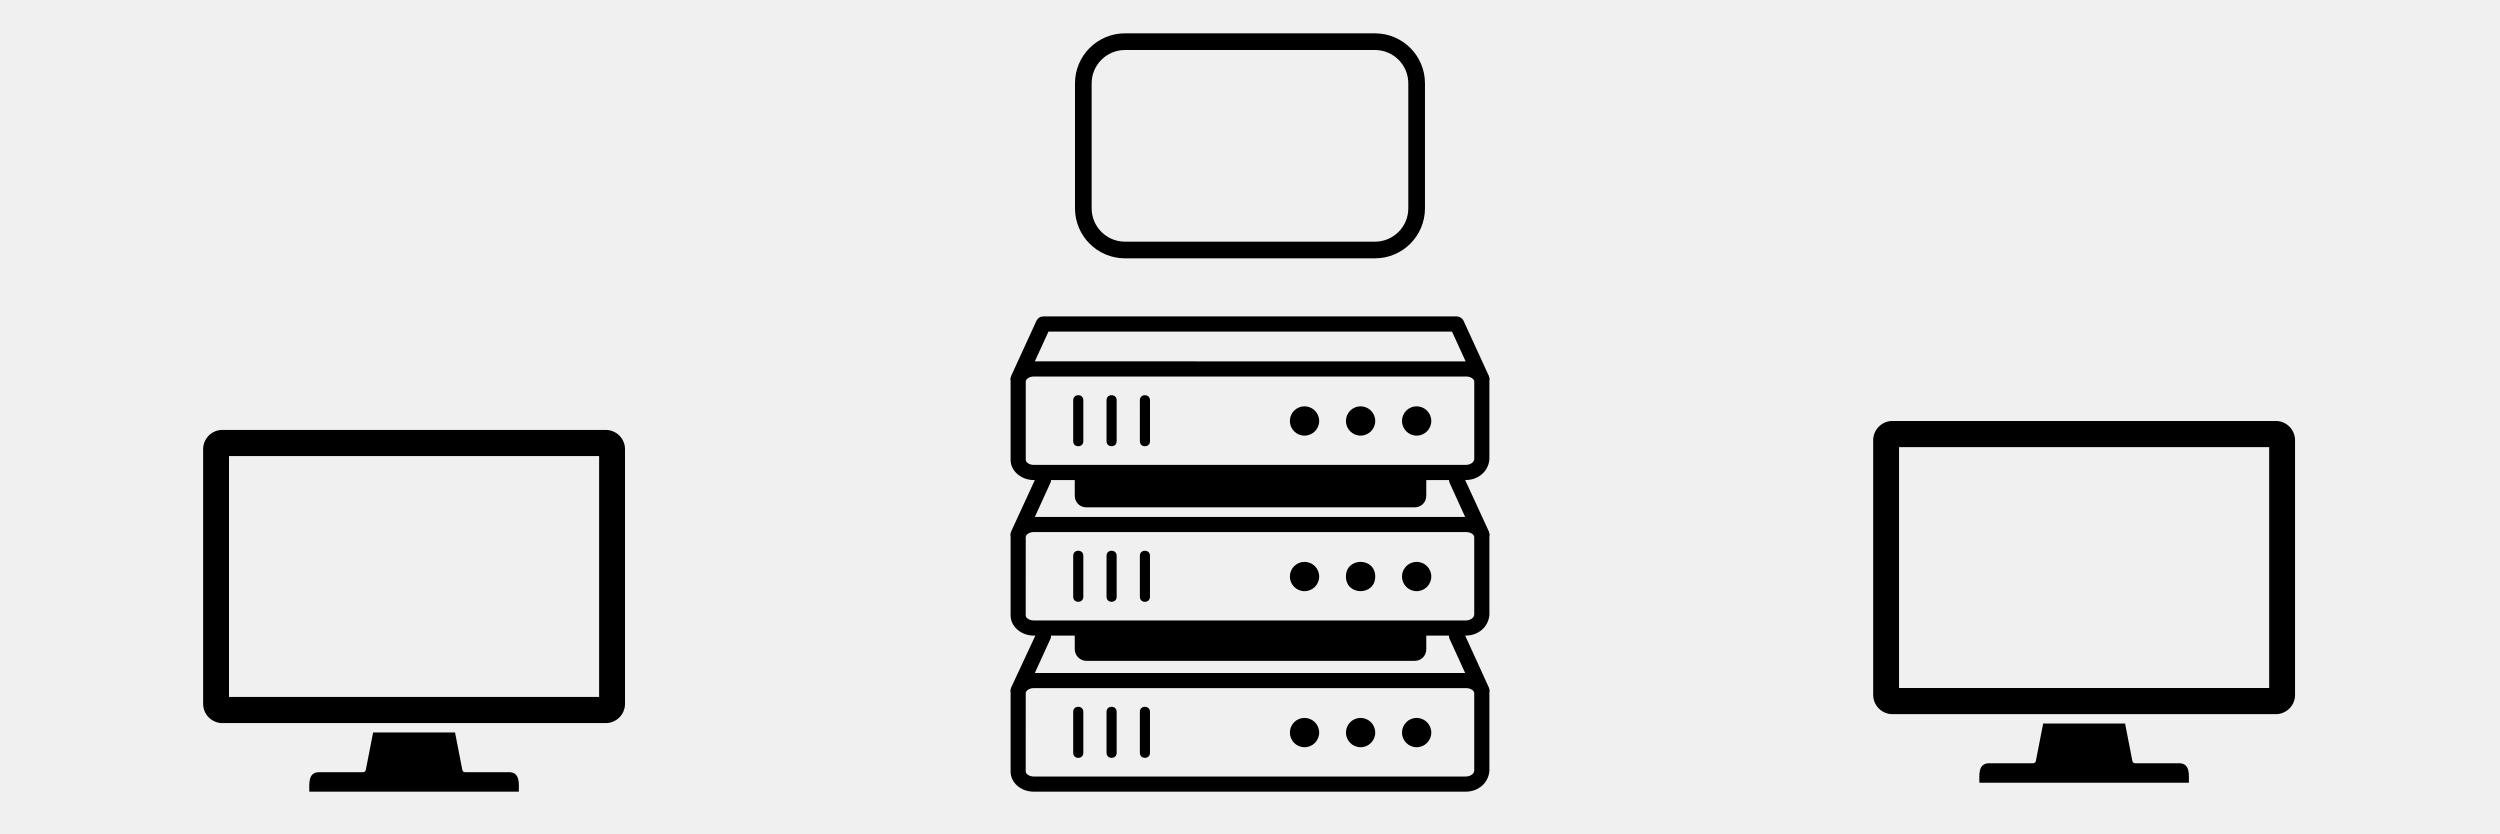
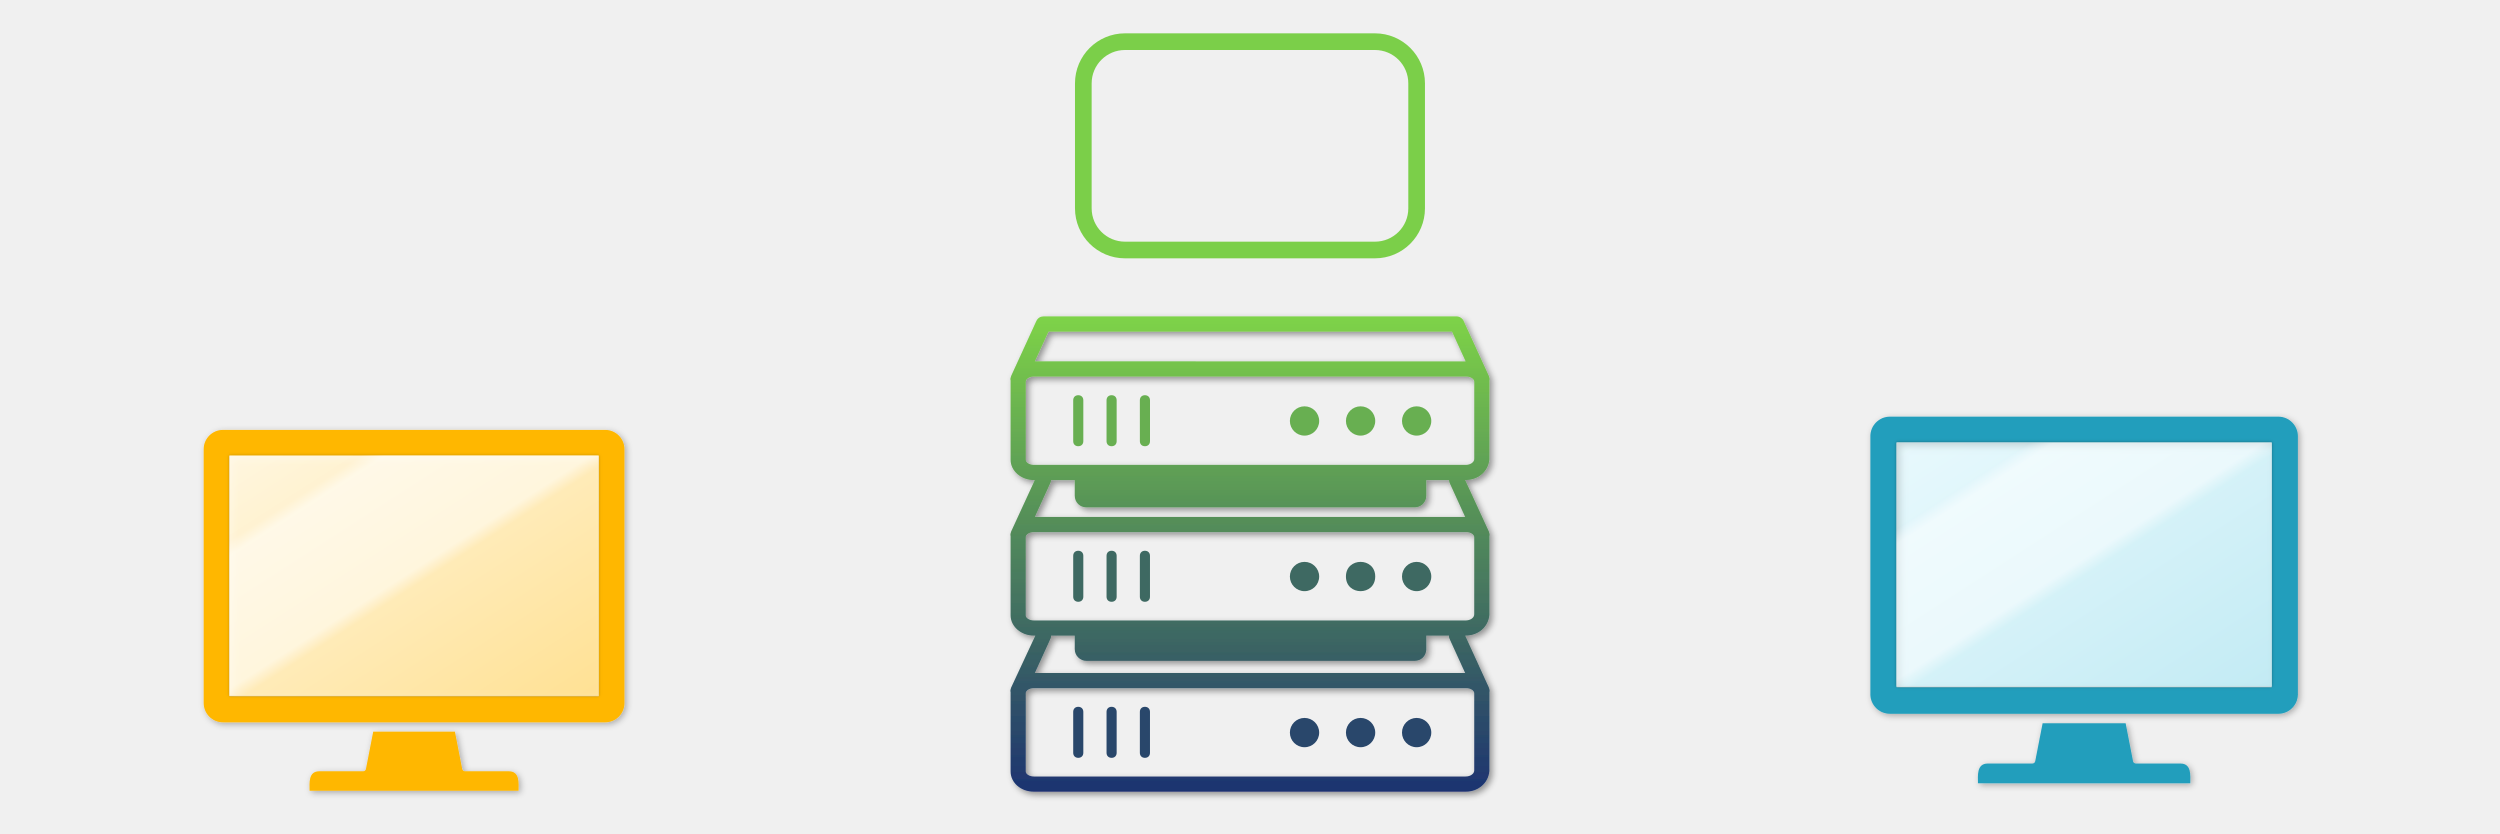
- <svg xmlns="http://www.w3.org/2000/svg" id="ejtgkqRy7f41" viewBox="0 0 600 200" shape-rendering="geometricPrecision" text-rendering="geometricPrecision">
+ <svg xmlns="http://www.w3.org/2000/svg" id="eTNQlH9tsvD1" viewBox="0 0 600 200" shape-rendering="geometricPrecision" text-rendering="geometricPrecision">
  <defs>
-     <filter id="ejtgkqRy7f425-filter" x="-150%" width="400%" y="-150%" height="400%">
-       <feComponentTransfer id="ejtgkqRy7f425-filter-brightness-0" result="result">
-         <feFuncR id="ejtgkqRy7f425-filter-brightness-0-R" type="linear" slope="1" />
-         <feFuncG id="ejtgkqRy7f425-filter-brightness-0-G" type="linear" slope="1" />
-         <feFuncB id="ejtgkqRy7f425-filter-brightness-0-B" type="linear" slope="1" />
-       </feComponentTransfer>
-     </filter>
-     <radialGradient id="ejtgkqRy7f425-fill" cx="0" cy="0" r="0.5" spreadMethod="pad" gradientUnits="objectBoundingBox" gradientTransform="translate(0.292232 0.254107)">
-       <stop id="ejtgkqRy7f425-fill-0" offset="0%" stop-color="#8fbc9f" />
-       <stop id="ejtgkqRy7f425-fill-1" offset="100%" stop-color="#44af69" />
-     </radialGradient>
-     <filter id="ejtgkqRy7f426-filter" x="-150%" width="400%" y="-150%" height="400%">
-       <feComponentTransfer id="ejtgkqRy7f426-filter-brightness-0" result="result">
-         <feFuncR id="ejtgkqRy7f426-filter-brightness-0-R" type="linear" slope="1" />
-         <feFuncG id="ejtgkqRy7f426-filter-brightness-0-G" type="linear" slope="1" />
-         <feFuncB id="ejtgkqRy7f426-filter-brightness-0-B" type="linear" slope="1" />
-       </feComponentTransfer>
-     </filter>
-     <radialGradient id="ejtgkqRy7f426-fill" cx="0" cy="0" r="0.5" spreadMethod="pad" gradientUnits="objectBoundingBox" gradientTransform="translate(0.366974 0.244331)">
-       <stop id="ejtgkqRy7f426-fill-0" offset="0%" stop-color="#ff868c" />
-       <stop id="ejtgkqRy7f426-fill-1" offset="100%" stop-color="#f8333c" />
-     </radialGradient>
-     <radialGradient id="ejtgkqRy7f427-fill" cx="0" cy="0" r="0.792" spreadMethod="pad" gradientUnits="objectBoundingBox" gradientTransform="translate(0.336149 0.242566)">
-       <stop id="ejtgkqRy7f427-fill-0" offset="0%" stop-color="#ffe195" />
-       <stop id="ejtgkqRy7f427-fill-1" offset="100%" stop-color="#ffba0d" />
-     </radialGradient>
-     <filter id="ejtgkqRy7f428-filter" x="-150%" width="400%" y="-150%" height="400%">
-       <feComponentTransfer id="ejtgkqRy7f428-filter-brightness-0" result="result">
-         <feFuncR id="ejtgkqRy7f428-filter-brightness-0-R" type="linear" slope="1" />
-         <feFuncG id="ejtgkqRy7f428-filter-brightness-0-G" type="linear" slope="1" />
-         <feFuncB id="ejtgkqRy7f428-filter-brightness-0-B" type="linear" slope="1" />
-       </feComponentTransfer>
-     </filter>
-     <radialGradient id="ejtgkqRy7f428-fill" cx="0" cy="0" r="0.792" spreadMethod="pad" gradientUnits="objectBoundingBox" gradientTransform="translate(0.336149 0.242566)">
-       <stop id="ejtgkqRy7f428-fill-0" offset="0%" stop-color="#8dbac4" />
-       <stop id="ejtgkqRy7f428-fill-1" offset="100%" stop-color="#219ebc" />
-     </radialGradient>
-     <filter id="ejtgkqRy7f431-filter" x="-150%" width="400%" y="-150%" height="400%">
-       <feComponentTransfer id="ejtgkqRy7f431-filter-brightness-0" result="result">
-         <feFuncR id="ejtgkqRy7f431-filter-brightness-0-R" type="linear" slope="1" />
-         <feFuncG id="ejtgkqRy7f431-filter-brightness-0-G" type="linear" slope="1" />
-         <feFuncB id="ejtgkqRy7f431-filter-brightness-0-B" type="linear" slope="1" />
-       </feComponentTransfer>
-     </filter>
-     <radialGradient id="ejtgkqRy7f431-fill" cx="0" cy="0" r="0.5" spreadMethod="pad" gradientUnits="objectBoundingBox" gradientTransform="translate(0.292232 0.254107)">
-       <stop id="ejtgkqRy7f431-fill-0" offset="0%" stop-color="#8fbc9f" />
-       <stop id="ejtgkqRy7f431-fill-1" offset="100%" stop-color="#44af69" />
-     </radialGradient>
-     <filter id="ejtgkqRy7f432-filter" x="-150%" width="400%" y="-150%" height="400%">
-       <feComponentTransfer id="ejtgkqRy7f432-filter-brightness-0" result="result">
-         <feFuncR id="ejtgkqRy7f432-filter-brightness-0-R" type="linear" slope="1" />
-         <feFuncG id="ejtgkqRy7f432-filter-brightness-0-G" type="linear" slope="1" />
-         <feFuncB id="ejtgkqRy7f432-filter-brightness-0-B" type="linear" slope="1" />
-       </feComponentTransfer>
-     </filter>
-     <radialGradient id="ejtgkqRy7f432-fill" cx="0" cy="0" r="0.792" spreadMethod="pad" gradientUnits="objectBoundingBox" gradientTransform="translate(0.336149 0.242566)">
-       <stop id="ejtgkqRy7f432-fill-0" offset="0%" stop-color="#8dbac4" />
-       <stop id="ejtgkqRy7f432-fill-1" offset="100%" stop-color="#219ebc" />
-     </radialGradient>
-     <filter id="ejtgkqRy7f436-filter" x="-150%" width="400%" y="-150%" height="400%">
-       <feComponentTransfer id="ejtgkqRy7f436-filter-brightness-0" result="result">
-         <feFuncR id="ejtgkqRy7f436-filter-brightness-0-R" type="linear" slope="1" />
-         <feFuncG id="ejtgkqRy7f436-filter-brightness-0-G" type="linear" slope="1" />
-         <feFuncB id="ejtgkqRy7f436-filter-brightness-0-B" type="linear" slope="1" />
-       </feComponentTransfer>
-     </filter>
-     <radialGradient id="ejtgkqRy7f436-fill" cx="0" cy="0" r="0.5" spreadMethod="pad" gradientUnits="objectBoundingBox" gradientTransform="translate(0.366974 0.244331)">
-       <stop id="ejtgkqRy7f436-fill-0" offset="0%" stop-color="#ff868c" />
-       <stop id="ejtgkqRy7f436-fill-1" offset="100%" stop-color="#f8333c" />
-     </radialGradient>
-     <radialGradient id="ejtgkqRy7f437-fill" cx="0" cy="0" r="0.792" spreadMethod="pad" gradientUnits="objectBoundingBox" gradientTransform="translate(0.336149 0.242566)">
-       <stop id="ejtgkqRy7f437-fill-0" offset="0%" stop-color="#ffe195" />
-       <stop id="ejtgkqRy7f437-fill-1" offset="100%" stop-color="#ffba0d" />
+     <filter id="eTNQlH9tsvD3-filter" x="-150%" width="400%" y="-150%" height="400%">
+       <feGaussianBlur id="eTNQlH9tsvD3-filter-drop-shadow-0-blur" in="SourceAlpha" stdDeviation="8,8" />
+       <feOffset id="eTNQlH9tsvD3-filter-drop-shadow-0-offset" dx="7" dy="7" result="tmp" />
+       <feFlood id="eTNQlH9tsvD3-filter-drop-shadow-0-flood" flood-color="rgba(0,0,0,0.4)" />
+       <feComposite id="eTNQlH9tsvD3-filter-drop-shadow-0-composite" operator="in" in2="tmp" />
+       <feMerge id="eTNQlH9tsvD3-filter-drop-shadow-0-merge" result="result">
+         <feMergeNode id="eTNQlH9tsvD3-filter-drop-shadow-0-merge-node-1" />
+         <feMergeNode id="eTNQlH9tsvD3-filter-drop-shadow-0-merge-node-2" in="SourceGraphic" />
+       </feMerge>
+     </filter>
+     <linearGradient id="eTNQlH9tsvD3-fill" x1="0.5" y1="0" x2="0.5" y2="1" spreadMethod="pad" gradientUnits="objectBoundingBox" gradientTransform="translate(0 0)">
+       <stop id="eTNQlH9tsvD3-fill-0" offset="0%" stop-color="#7ed348" />
+       <stop id="eTNQlH9tsvD3-fill-1" offset="100%" stop-color="#1d3370" />
+     </linearGradient>
+     <filter id="eTNQlH9tsvD23-filter" x="-150%" width="400%" y="-150%" height="400%">
+       <feGaussianBlur id="eTNQlH9tsvD23-filter-drop-shadow-0-blur" in="SourceAlpha" stdDeviation="8,8" />
+       <feOffset id="eTNQlH9tsvD23-filter-drop-shadow-0-offset" dx="5" dy="5" result="tmp" />
+       <feFlood id="eTNQlH9tsvD23-filter-drop-shadow-0-flood" flood-color="rgba(0,0,0,0.3)" />
+       <feComposite id="eTNQlH9tsvD23-filter-drop-shadow-0-composite" operator="in" in2="tmp" />
+       <feMerge id="eTNQlH9tsvD23-filter-drop-shadow-0-merge" result="result">
+         <feMergeNode id="eTNQlH9tsvD23-filter-drop-shadow-0-merge-node-1" />
+         <feMergeNode id="eTNQlH9tsvD23-filter-drop-shadow-0-merge-node-2" in="SourceGraphic" />
+       </feMerge>
+     </filter>
+     <filter id="eTNQlH9tsvD24-filter" x="-150%" width="400%" y="-150%" height="400%">
+       <feGaussianBlur id="eTNQlH9tsvD24-filter-inner-shadow-0-blur" in="SourceAlpha" stdDeviation="2,2" />
+       <feOffset id="eTNQlH9tsvD24-filter-inner-shadow-0-offset" dx="2" dy="2" result="tmp" />
+       <feComposite id="eTNQlH9tsvD24-filter-inner-shadow-0-composite" operator="arithmetic" k2="-1" k3="1" in2="SourceGraphic" />
+       <feColorMatrix id="eTNQlH9tsvD24-filter-inner-shadow-0-color-matrix" type="matrix" values="0 0 0 0 1 0 0 0 0 1 0 0 0 0 1 0 0 0 0.24 0" />
+       <feMerge id="eTNQlH9tsvD24-filter-inner-shadow-0-merge" result="result">
+         <feMergeNode id="eTNQlH9tsvD24-filter-inner-shadow-0-merge-node-1" in="SourceGraphic" />
+         <feMergeNode id="eTNQlH9tsvD24-filter-inner-shadow-0-merge-node-2" />
+       </feMerge>
+       <feGaussianBlur id="eTNQlH9tsvD24-filter-drop-shadow-0-blur" in="result" stdDeviation="1,1" />
+       <feOffset id="eTNQlH9tsvD24-filter-drop-shadow-0-offset" dx="0" dy="0" result="tmp" />
+       <feFlood id="eTNQlH9tsvD24-filter-drop-shadow-0-flood" flood-color="rgba(0,0,0,0.3)" />
+       <feComposite id="eTNQlH9tsvD24-filter-drop-shadow-0-composite" operator="in" in2="tmp" />
+       <feMerge id="eTNQlH9tsvD24-filter-drop-shadow-0-merge" result="result">
+         <feMergeNode id="eTNQlH9tsvD24-filter-drop-shadow-0-merge-node-1" />
+         <feMergeNode id="eTNQlH9tsvD24-filter-drop-shadow-0-merge-node-2" in="result" />
+       </feMerge>
+     </filter>
+     <linearGradient id="eTNQlH9tsvD24-fill" x1="0" y1="0" x2="0.989" y2="1" spreadMethod="pad" gradientUnits="objectBoundingBox" gradientTransform="translate(0 0)">
+       <stop id="eTNQlH9tsvD24-fill-0" offset="0%" stop-color="#fff6df" />
+       <stop id="eTNQlH9tsvD24-fill-1" offset="100%" stop-color="#ffe194" />
+     </linearGradient>
+     <linearGradient id="eTNQlH9tsvD25-fill" x1="0" y1="0" x2="0.989" y2="1" spreadMethod="pad" gradientUnits="objectBoundingBox" gradientTransform="translate(0 0)">
+       <stop id="eTNQlH9tsvD25-fill-0" offset="17.826%" stop-color="rgba(255,255,255,0)" />
+       <stop id="eTNQlH9tsvD25-fill-1" offset="20.901%" stop-color="#fff" />
+       <stop id="eTNQlH9tsvD25-fill-2" offset="49.038%" stop-color="#fff" />
+       <stop id="eTNQlH9tsvD25-fill-3" offset="52.472%" stop-color="rgba(255,255,255,0)" />
+     </linearGradient>
+     <filter id="eTNQlH9tsvD27-filter" x="-150%" width="400%" y="-150%" height="400%">
+       <feGaussianBlur id="eTNQlH9tsvD27-filter-drop-shadow-0-blur" in="SourceAlpha" stdDeviation="8,8" />
+       <feOffset id="eTNQlH9tsvD27-filter-drop-shadow-0-offset" dx="5" dy="5" result="tmp" />
+       <feFlood id="eTNQlH9tsvD27-filter-drop-shadow-0-flood" flood-color="rgba(0,0,0,0.3)" />
+       <feComposite id="eTNQlH9tsvD27-filter-drop-shadow-0-composite" operator="in" in2="tmp" />
+       <feMerge id="eTNQlH9tsvD27-filter-drop-shadow-0-merge" result="result">
+         <feMergeNode id="eTNQlH9tsvD27-filter-drop-shadow-0-merge-node-1" />
+         <feMergeNode id="eTNQlH9tsvD27-filter-drop-shadow-0-merge-node-2" in="SourceGraphic" />
+       </feMerge>
+     </filter>
+     <filter id="eTNQlH9tsvD28-filter" x="-150%" width="400%" y="-150%" height="400%">
+       <feGaussianBlur id="eTNQlH9tsvD28-filter-inner-shadow-0-blur" in="SourceAlpha" stdDeviation="2,2" />
+       <feOffset id="eTNQlH9tsvD28-filter-inner-shadow-0-offset" dx="2" dy="2" result="tmp" />
+       <feComposite id="eTNQlH9tsvD28-filter-inner-shadow-0-composite" operator="arithmetic" k2="-1" k3="1" in2="SourceGraphic" />
+       <feColorMatrix id="eTNQlH9tsvD28-filter-inner-shadow-0-color-matrix" type="matrix" values="0 0 0 0 0 0 0 0 0 0 0 0 0 0 0 0 0 0 0.3 0" />
+       <feMerge id="eTNQlH9tsvD28-filter-inner-shadow-0-merge" result="result">
+         <feMergeNode id="eTNQlH9tsvD28-filter-inner-shadow-0-merge-node-1" in="SourceGraphic" />
+         <feMergeNode id="eTNQlH9tsvD28-filter-inner-shadow-0-merge-node-2" />
+       </feMerge>
+       <feGaussianBlur id="eTNQlH9tsvD28-filter-drop-shadow-0-blur" in="result" stdDeviation="1,1" />
+       <feOffset id="eTNQlH9tsvD28-filter-drop-shadow-0-offset" dx="0" dy="0" result="tmp" />
+       <feFlood id="eTNQlH9tsvD28-filter-drop-shadow-0-flood" flood-color="rgba(0,0,0,0.4)" />
+       <feComposite id="eTNQlH9tsvD28-filter-drop-shadow-0-composite" operator="in" in2="tmp" />
+       <feMerge id="eTNQlH9tsvD28-filter-drop-shadow-0-merge" result="result">
+         <feMergeNode id="eTNQlH9tsvD28-filter-drop-shadow-0-merge-node-1" />
+         <feMergeNode id="eTNQlH9tsvD28-filter-drop-shadow-0-merge-node-2" in="result" />
+       </feMerge>
+     </filter>
+     <linearGradient id="eTNQlH9tsvD28-fill" x1="0" y1="0" x2="0.989" y2="1" spreadMethod="pad" gradientUnits="objectBoundingBox" gradientTransform="translate(0 0)">
+       <stop id="eTNQlH9tsvD28-fill-0" offset="0%" stop-color="#e8f9fd" />
+       <stop id="eTNQlH9tsvD28-fill-1" offset="100%" stop-color="#c3ebf4" />
+     </linearGradient>
+     <linearGradient id="eTNQlH9tsvD29-fill" x1="0" y1="0" x2="0.989" y2="1" spreadMethod="pad" gradientUnits="objectBoundingBox" gradientTransform="translate(0 0)">
+       <stop id="eTNQlH9tsvD29-fill-0" offset="17.826%" stop-color="rgba(255,255,255,0)" />
+       <stop id="eTNQlH9tsvD29-fill-1" offset="20.901%" stop-color="#fff" />
+       <stop id="eTNQlH9tsvD29-fill-2" offset="49.038%" stop-color="#fff" />
+       <stop id="eTNQlH9tsvD29-fill-3" offset="52.472%" stop-color="rgba(255,255,255,0)" />
+     </linearGradient>
+     <filter id="eTNQlH9tsvD32-filter" x="-150%" width="400%" y="-150%" height="400%">
+       <feComponentTransfer id="eTNQlH9tsvD32-filter-brightness-0" result="result">
+         <feFuncR id="eTNQlH9tsvD32-filter-brightness-0-R" type="linear" slope="1" />
+         <feFuncG id="eTNQlH9tsvD32-filter-brightness-0-G" type="linear" slope="1" />
+         <feFuncB id="eTNQlH9tsvD32-filter-brightness-0-B" type="linear" slope="1" />
+       </feComponentTransfer>
+     </filter>
+     <radialGradient id="eTNQlH9tsvD32-fill" cx="0" cy="0" r="0.5" spreadMethod="pad" gradientUnits="objectBoundingBox" gradientTransform="translate(0.292232 0.254107)">
+       <stop id="eTNQlH9tsvD32-fill-0" offset="0%" stop-color="#8fbc9f" />
+       <stop id="eTNQlH9tsvD32-fill-1" offset="100%" stop-color="#44af69" />
+     </radialGradient>
+     <filter id="eTNQlH9tsvD33-filter" x="-150%" width="400%" y="-150%" height="400%">
+       <feComponentTransfer id="eTNQlH9tsvD33-filter-brightness-0" result="result">
+         <feFuncR id="eTNQlH9tsvD33-filter-brightness-0-R" type="linear" slope="1" />
+         <feFuncG id="eTNQlH9tsvD33-filter-brightness-0-G" type="linear" slope="1" />
+         <feFuncB id="eTNQlH9tsvD33-filter-brightness-0-B" type="linear" slope="1" />
+       </feComponentTransfer>
+     </filter>
+     <radialGradient id="eTNQlH9tsvD33-fill" cx="0" cy="0" r="0.5" spreadMethod="pad" gradientUnits="objectBoundingBox" gradientTransform="translate(0.366974 0.244331)">
+       <stop id="eTNQlH9tsvD33-fill-0" offset="0%" stop-color="#ff868c" />
+       <stop id="eTNQlH9tsvD33-fill-1" offset="100%" stop-color="#f8333c" />
+     </radialGradient>
+     <radialGradient id="eTNQlH9tsvD34-fill" cx="0" cy="0" r="0.792" spreadMethod="pad" gradientUnits="objectBoundingBox" gradientTransform="translate(0.336149 0.242566)">
+       <stop id="eTNQlH9tsvD34-fill-0" offset="0%" stop-color="#ffe195" />
+       <stop id="eTNQlH9tsvD34-fill-1" offset="100%" stop-color="#ffba0d" />
+     </radialGradient>
+     <filter id="eTNQlH9tsvD35-filter" x="-150%" width="400%" y="-150%" height="400%">
+       <feComponentTransfer id="eTNQlH9tsvD35-filter-brightness-0" result="result">
+         <feFuncR id="eTNQlH9tsvD35-filter-brightness-0-R" type="linear" slope="1" />
+         <feFuncG id="eTNQlH9tsvD35-filter-brightness-0-G" type="linear" slope="1" />
+         <feFuncB id="eTNQlH9tsvD35-filter-brightness-0-B" type="linear" slope="1" />
+       </feComponentTransfer>
+     </filter>
+     <radialGradient id="eTNQlH9tsvD35-fill" cx="0" cy="0" r="0.792" spreadMethod="pad" gradientUnits="objectBoundingBox" gradientTransform="translate(0.336149 0.242566)">
+       <stop id="eTNQlH9tsvD35-fill-0" offset="0%" stop-color="#8dbac4" />
+       <stop id="eTNQlH9tsvD35-fill-1" offset="100%" stop-color="#219ebc" />
+     </radialGradient>
+     <filter id="eTNQlH9tsvD37-filter" x="-150%" width="400%" y="-150%" height="400%">
+       <feComponentTransfer id="eTNQlH9tsvD37-filter-brightness-0" result="result">
+         <feFuncR id="eTNQlH9tsvD37-filter-brightness-0-R" type="linear" slope="1" />
+         <feFuncG id="eTNQlH9tsvD37-filter-brightness-0-G" type="linear" slope="1" />
+         <feFuncB id="eTNQlH9tsvD37-filter-brightness-0-B" type="linear" slope="1" />
+       </feComponentTransfer>
+     </filter>
+     <radialGradient id="eTNQlH9tsvD37-fill" cx="0" cy="0" r="0.5" spreadMethod="pad" gradientUnits="objectBoundingBox" gradientTransform="translate(0.292232 0.254107)">
+       <stop id="eTNQlH9tsvD37-fill-0" offset="0%" stop-color="#8fbc9f" />
+       <stop id="eTNQlH9tsvD37-fill-1" offset="100%" stop-color="#44af69" />
+     </radialGradient>
+     <radialGradient id="eTNQlH9tsvD38-fill" cx="0" cy="0" r="0.792" spreadMethod="pad" gradientUnits="objectBoundingBox" gradientTransform="translate(0.336149 0.242566)">
+       <stop id="eTNQlH9tsvD38-fill-0" offset="0%" stop-color="#ffe195" />
+       <stop id="eTNQlH9tsvD38-fill-1" offset="100%" stop-color="#ffba0d" />
+     </radialGradient>
+     <filter id="eTNQlH9tsvD42-filter" x="-150%" width="400%" y="-150%" height="400%">
+       <feComponentTransfer id="eTNQlH9tsvD42-filter-brightness-0" result="result">
+         <feFuncR id="eTNQlH9tsvD42-filter-brightness-0-R" type="linear" slope="1" />
+         <feFuncG id="eTNQlH9tsvD42-filter-brightness-0-G" type="linear" slope="1" />
+         <feFuncB id="eTNQlH9tsvD42-filter-brightness-0-B" type="linear" slope="1" />
+       </feComponentTransfer>
+     </filter>
+     <radialGradient id="eTNQlH9tsvD42-fill" cx="0" cy="0" r="0.792" spreadMethod="pad" gradientUnits="objectBoundingBox" gradientTransform="translate(0.336149 0.242566)">
+       <stop id="eTNQlH9tsvD42-fill-0" offset="0%" stop-color="#8dbac4" />
+       <stop id="eTNQlH9tsvD42-fill-1" offset="100%" stop-color="#219ebc" />
+     </radialGradient>
+     <filter id="eTNQlH9tsvD43-filter" x="-150%" width="400%" y="-150%" height="400%">
+       <feComponentTransfer id="eTNQlH9tsvD43-filter-brightness-0" result="result">
+         <feFuncR id="eTNQlH9tsvD43-filter-brightness-0-R" type="linear" slope="1" />
+         <feFuncG id="eTNQlH9tsvD43-filter-brightness-0-G" type="linear" slope="1" />
+         <feFuncB id="eTNQlH9tsvD43-filter-brightness-0-B" type="linear" slope="1" />
+       </feComponentTransfer>
+     </filter>
+     <radialGradient id="eTNQlH9tsvD43-fill" cx="0" cy="0" r="0.5" spreadMethod="pad" gradientUnits="objectBoundingBox" gradientTransform="translate(0.366974 0.244331)">
+       <stop id="eTNQlH9tsvD43-fill-0" offset="0%" stop-color="#ff868c" />
+       <stop id="eTNQlH9tsvD43-fill-1" offset="100%" stop-color="#f8333c" />
    </radialGradient>
  </defs>
-   <g transform="matrix(.1 0 0 0.1 239.8728 73.1519)">
-     <path d="M1001.2,991.5c-19.406,0-35.156,15.75-35.156,35.156s15.75,35.156,35.156,35.156s35.156-15.75,35.156-35.156-15.75-35.156-35.156-35.156Z" />
-     <path d="M866.68,991.5c-19.406,0-35.156,15.75-35.156,35.156s15.75,35.156,35.156,35.156s35.156-15.75,35.156-35.156-15.75-35.156-35.156-35.156Z" />
-     <path d="M732.14,991.5c-19.406,0-35.156,15.75-35.156,35.156s15.75,35.156,35.156,35.156s35.156-15.75,35.156-35.156c-.047-19.406-15.797-35.156-35.156-35.156Z" />
-     <path d="M189.1,964.82c-7.266,0-12.141,4.828-12.141,12.141v98.203c0,7.266,4.828,12.141,12.141,12.141c7.266,0,12.141-4.828,12.141-12.141v-98.203c0-7.266-4.875-12.141-12.141-12.141Z" />
-     <path d="M269.11,964.82c-7.266,0-12.141,4.828-12.141,12.141v98.203c0,7.266,4.828,12.141,12.141,12.141c7.266,0,12.141-4.828,12.141-12.141v-98.203c-.047-7.266-4.875-12.141-12.141-12.141Z" />
-     <path d="M349.08,964.82c-7.266,0-12.141,4.828-12.141,12.141v98.203c0,7.266,4.828,12.141,12.141,12.141c7.266,0,12.141-4.828,12.141-12.141v-98.203c0-7.266-4.875-12.141-12.141-12.141Z" />
-     <path d="M1001.2,616.97c-19.406,0-35.156,15.75-35.156,35.156s15.75,35.156,35.156,35.156s35.156-15.75,35.156-35.156-15.75-35.156-35.156-35.156Z" />
-     <path d="M901.82,652.13c0,46.875-70.312,46.875-70.312,0s70.312-46.875,70.312,0" />
-     <path d="M732.14,616.97c-19.406,0-35.156,15.75-35.156,35.156s15.75,35.156,35.156,35.156s35.156-15.75,35.156-35.156c-.047-19.406-15.797-35.156-35.156-35.156Z" />
-     <path d="M189.1,590.29c-7.266,0-12.141,4.828-12.141,12.141v98.203c0,7.266,4.828,12.141,12.141,12.141c7.266,0,12.141-4.828,12.141-12.141v-98.203c0-7.266-4.875-12.141-12.141-12.141Z" />
-     <path d="M269.11,590.29c-7.266,0-12.141,4.828-12.141,12.141v98.203c0,7.266,4.828,12.141,12.141,12.141c7.266,0,12.141-4.828,12.141-12.141v-98.203c-.047-7.266-4.875-12.141-12.141-12.141Z" />
-     <path d="M349.08,590.29c-7.266,0-12.141,4.828-12.141,12.141v98.203c0,7.266,4.828,12.141,12.141,12.141c7.266,0,12.141-4.828,12.141-12.141v-98.203c0-7.266-4.875-12.141-12.141-12.141Z" />
-     <path d="M1175.8,370.92v-189.1c1.219-3.656,0-7.266-1.219-10.922l-60.609-132.14c-2.438-6.047-9.703-10.922-16.969-10.922l-991.5.047c-7.266,0-13.312,3.656-16.969,10.922l-60.609,132.14c-1.219,3.656-2.438,7.266-1.219,10.922v190.31c0,26.672,25.453,48.469,55.734,48.469l2.438-.047-56.953,123.66c-1.219,3.656-2.438,7.266-1.219,10.922v190.31c0,26.672,25.453,48.469,55.734,48.469h3.656l-58.172,124.82c-1.219,3.656-2.438,7.266-1.219,10.922v190.31c0,26.672,24.234,48.469,55.734,48.469h1036.4c30.281,0,54.562-20.625,56.953-49.688l.047-186.71v-2.438c1.219-3.656,0-7.266-1.219-10.922l-56.953-124.82h1.219c30.281,0,54.562-20.625,56.953-49.688v-189.1c1.219-3.656,0-7.266-1.219-10.922l-56.953-123.66h1.219c30.281.047,54.516-20.578,56.953-49.641L1175.8,370.92ZM117.6,64.26h968.48l32.719,71.531-1033.9-.047L117.6,64.26ZM63.084,372.13v-187.87c0-6.047,8.484-12.141,19.406-12.141h1037.6c10.922,0,19.406,6.047,19.406,12.141v185.44c0,8.484-9.703,14.531-20.625,14.531h-1036.4c-10.875,0-19.359-6.047-19.359-12.094l-.028-.007Zm1055.7,759.98h-1036.4c-10.922,0-19.406-6.047-19.406-12.141l.047-187.87c0-6.047,8.484-12.141,19.406-12.141h1037.6c10.922,0,19.406,6.047,19.406,12.141v185.44c-.047,8.531-9.75,14.578-20.672,14.578l.019-.007Zm-38.766-330.89l37.594,82.406h-1032.7l37.594-82.406c1.219-2.438,1.219-4.828,1.219-7.266h56.953v32.719c0,15.75,13.312,27.891,27.891,27.891h787.87c15.75,0,27.891-12.141,27.891-27.891v-32.719l54.516-.047c0,2.438,0,4.875,1.219,7.312l-.047-0Zm38.766-43.641h-1036.4c-10.922,0-19.406-6.047-19.406-12.141l.047-187.87c0-6.047,8.484-12.141,19.406-12.141h1037.6c10.922,0,19.406,6.047,19.406,12.141v185.44c-.047,8.484-9.75,14.578-20.672,14.578l.019-.007Zm-38.766-330.94l37.594,82.406-1032.7.047l37.594-82.406c1.219-2.438,1.219-3.656,1.219-6.047h56.953v37.594c0,15.75,12.141,27.891,27.891,27.891h787.87c15.75,0,27.891-12.141,27.891-27.891v-37.594l54.516-.047c0,2.438,1.219,4.828,1.219,6.047h-.047Z" />
-     <path d="M1001.2,243.66c-19.406,0-35.156,15.75-35.156,35.156s15.75,35.156,35.156,35.156s35.156-15.75,35.156-35.156-15.75-35.156-35.156-35.156Z" />
-     <path d="M866.68,243.66c-19.406,0-35.156,15.75-35.156,35.156s15.75,35.156,35.156,35.156s35.156-15.75,35.156-35.156-15.75-35.156-35.156-35.156Z" />
-     <path d="M732.14,243.66c-19.406,0-35.156,15.75-35.156,35.156s15.75,35.156,35.156,35.156s35.156-15.75,35.156-35.156c-.047-19.406-15.797-35.156-35.156-35.156Z" />
-     <path d="M189.1,216.98c-7.266,0-12.141,4.828-12.141,12.141v98.156c0,7.266,4.828,12.141,12.141,12.141c7.266,0,12.141-4.828,12.141-12.141v-98.203c0-7.266-4.875-12.094-12.141-12.094Z" />
-     <path d="M269.11,216.98c-7.266,0-12.141,4.828-12.141,12.141v98.156c0,7.266,4.828,12.141,12.141,12.141c7.266,0,12.141-4.828,12.141-12.141v-98.203c-.047-7.266-4.875-12.094-12.141-12.094Z" />
-     <path d="M349.08,216.98c-7.266,0-12.141,4.828-12.141,12.141l.047,98.156c0,7.266,4.828,12.141,12.141,12.141c7.266,0,12.141-4.828,12.141-12.141v-98.203c-.047-7.266-4.922-12.094-12.188-12.094h0Z" />
-   </g>
-   <path d="M346.64,1030.4h117.33c3.609,0,6.656-2.531,7.359-6.047l19.453-99.844h218.48l19.453,99.844c.703,3.562,3.75,6.047,7.359,6.047h117.33c29.953,0,25.969,31.828,25.969,51.938h-558.71c0-20.109-3.984-51.938,25.969-51.938h.007Zm764.58-912.74c28.219,0,51.281,23.109,51.281,51.281v679.26c0,28.219-23.109,51.281-51.281,51.281h-1022.4c-28.172,0-51.281-23.062-51.281-51.281v-679.26c0-28.219,23.109-51.281,51.281-51.281h1022.4Zm-17.719,69.703h-987v642.42h987v-642.42Z" transform="matrix(.09 0 0 0.09 446.1867 90.4441)" fill-rule="evenodd" />
+   <g transform="matrix(.1 0 0 0.1 239.8728 73.15191)">
+     <path d="M1175.8,370.92v-189.1c1.219-3.656,0-7.266-1.219-10.922l-60.609-132.14c-2.438-6.047-9.703-10.922-16.969-10.922l-991.5.047c-7.266,0-13.312,3.656-16.969,10.922l-60.609,132.14c-1.219,3.656-2.438,7.266-1.219,10.922v190.31c0,26.672,25.453,48.469,55.734,48.469l2.438-.047-56.953,123.66c-1.219,3.656-2.438,7.266-1.219,10.922v190.31c0,26.672,25.453,48.469,55.734,48.469h3.656l-58.172,124.82c-1.219,3.656-2.438,7.266-1.219,10.922v190.31c0,26.672,24.234,48.469,55.734,48.469h1036.4c30.281,0,54.562-20.625,56.953-49.688l.047-186.71v-2.438c1.219-3.656,0-7.266-1.219-10.922l-56.953-124.82h1.219c30.281,0,54.562-20.625,56.953-49.688v-189.1c1.219-3.656,0-7.266-1.219-10.922l-56.953-123.66h1.219c30.281.047,54.516-20.578,56.953-49.641L1175.8,370.92ZM117.6,64.26h968.48l32.719,71.531-1033.9-.047L117.6,64.26ZM63.084,372.13v-187.87c0-6.047,8.484-12.141,19.406-12.141h1037.6c10.922,0,19.406,6.047,19.406,12.141v185.44c0,8.484-9.703,14.531-20.625,14.531h-1036.4c-10.875,0-19.359-6.047-19.359-12.094l-.028-.007Zm1055.7,759.98h-1036.4c-10.922,0-19.406-6.047-19.406-12.141l.047-187.87c0-6.047,8.484-12.141,19.406-12.141h1037.6c10.922,0,19.406,6.047,19.406,12.141v185.44c-.047,8.531-9.75,14.578-20.672,14.578l.019-.007Zm-38.766-330.89l37.594,82.406h-1032.7l37.594-82.406c1.219-2.438,1.219-4.828,1.219-7.266h56.953v32.719c0,15.75,13.312,27.891,27.891,27.891h787.87c15.75,0,27.891-12.141,27.891-27.891v-32.719l54.516-.047c0,2.438,0,4.875,1.219,7.312l-.047-0Zm38.766-43.641h-1036.4c-10.922,0-19.406-6.047-19.406-12.141l.047-187.87c0-6.047,8.484-12.141,19.406-12.141h1037.6c10.922,0,19.406,6.047,19.406,12.141v185.44c-.047,8.484-9.75,14.578-20.672,14.578l.019-.007Zm-38.766-330.94l37.594,82.406-1032.7.047l37.594-82.406c1.219-2.438,1.219-3.656,1.219-6.047h56.953v37.594c0,15.75,12.141,27.891,27.891,27.891h787.87c15.75,0,27.891-12.141,27.891-27.891v-37.594l54.516-.047c0,2.438,1.219,4.828,1.219,6.047h-.047Z" filter="url(#eTNQlH9tsvD3-filter)" fill="url(#eTNQlH9tsvD3-fill)" />
+     <path d="M1001.2,991.5c-19.406,0-35.156,15.75-35.156,35.156s15.75,35.156,35.156,35.156s35.156-15.75,35.156-35.156-15.75-35.156-35.156-35.156Z" fill="#29476b" />
+     <path d="M866.68,991.5c-19.406,0-35.156,15.75-35.156,35.156s15.75,35.156,35.156,35.156s35.156-15.75,35.156-35.156-15.75-35.156-35.156-35.156Z" fill="#29476b" />
+     <path d="M732.14,991.5c-19.406,0-35.156,15.75-35.156,35.156s15.75,35.156,35.156,35.156s35.156-15.75,35.156-35.156c-.047-19.406-15.797-35.156-35.156-35.156Z" fill="#29476b" />
+     <path d="M189.1,964.82c-7.266,0-12.141,4.828-12.141,12.141v98.203c0,7.266,4.828,12.141,12.141,12.141c7.266,0,12.141-4.828,12.141-12.141v-98.203c0-7.266-4.875-12.141-12.141-12.141Z" fill="#29476b" />
+     <path d="M269.11,964.82c-7.266,0-12.141,4.828-12.141,12.141v98.203c0,7.266,4.828,12.141,12.141,12.141c7.266,0,12.141-4.828,12.141-12.141v-98.203c-.047-7.266-4.875-12.141-12.141-12.141Z" fill="#29476b" />
+     <path d="M349.08,964.82c-7.266,0-12.141,4.828-12.141,12.141v98.203c0,7.266,4.828,12.141,12.141,12.141c7.266,0,12.141-4.828,12.141-12.141v-98.203c0-7.266-4.875-12.141-12.141-12.141Z" fill="#29476b" />
+     <path d="M1001.2,616.97c-19.406,0-35.156,15.75-35.156,35.156s15.75,35.156,35.156,35.156s35.156-15.75,35.156-35.156-15.75-35.156-35.156-35.156Z" fill="#3e6962" />
+     <path d="M901.82,652.13c0,46.875-70.312,46.875-70.312,0s70.312-46.875,70.312,0" fill="#3e6962" />
+     <path d="M732.14,616.97c-19.406,0-35.156,15.75-35.156,35.156s15.75,35.156,35.156,35.156s35.156-15.75,35.156-35.156c-.047-19.406-15.797-35.156-35.156-35.156Z" fill="#3e6962" />
+     <path d="M189.1,590.29c-7.266,0-12.141,4.828-12.141,12.141v98.203c0,7.266,4.828,12.141,12.141,12.141c7.266,0,12.141-4.828,12.141-12.141v-98.203c0-7.266-4.875-12.141-12.141-12.141Z" fill="#3e6962" />
+     <path d="M269.11,590.29c-7.266,0-12.141,4.828-12.141,12.141v98.203c0,7.266,4.828,12.141,12.141,12.141c7.266,0,12.141-4.828,12.141-12.141v-98.203c-.047-7.266-4.875-12.141-12.141-12.141Z" fill="#3e6962" />
+     <path d="M349.08,590.29c-7.266,0-12.141,4.828-12.141,12.141v98.203c0,7.266,4.828,12.141,12.141,12.141c7.266,0,12.141-4.828,12.141-12.141v-98.203c0-7.266-4.875-12.141-12.141-12.141Z" fill="#3e6962" />
+     <path d="M1001.2,243.66c-19.406,0-35.156,15.75-35.156,35.156s15.75,35.156,35.156,35.156s35.156-15.75,35.156-35.156-15.75-35.156-35.156-35.156Z" fill="#68af51" />
+     <path d="M866.68,243.66c-19.406,0-35.156,15.75-35.156,35.156s15.75,35.156,35.156,35.156s35.156-15.75,35.156-35.156-15.75-35.156-35.156-35.156Z" fill="#68af51" />
+     <path d="M732.14,243.66c-19.406,0-35.156,15.75-35.156,35.156s15.75,35.156,35.156,35.156s35.156-15.75,35.156-35.156c-.047-19.406-15.797-35.156-35.156-35.156Z" fill="#68af51" />
+     <path d="M189.1,216.98c-7.266,0-12.141,4.828-12.141,12.141v98.156c0,7.266,4.828,12.141,12.141,12.141c7.266,0,12.141-4.828,12.141-12.141v-98.203c0-7.266-4.875-12.094-12.141-12.094Z" fill="#68af51" />
+     <path d="M269.11,216.98c-7.266,0-12.141,4.828-12.141,12.141v98.156c0,7.266,4.828,12.141,12.141,12.141c7.266,0,12.141-4.828,12.141-12.141v-98.203c-.047-7.266-4.875-12.094-12.141-12.094Z" fill="#68af51" />
+     <path d="M349.08,216.98c-7.266,0-12.141,4.828-12.141,12.141l.047,98.156c0,7.266,4.828,12.141,12.141,12.141c7.266,0,12.141-4.828,12.141-12.141v-98.203c-.047-7.266-4.922-12.094-12.188-12.094h0Z" fill="#68af51" />
+   </g>
+   <g transform="matrix(.435179 0 0 0.435179-1.086067-164.6068)">
+     <path d="M346.64,1030.4h117.33c3.609,0,6.656-2.531,7.359-6.047l19.453-99.844h218.48l19.453,99.844c.703,3.562,3.75,6.047,7.359,6.047h117.33c29.953,0,25.969,31.828,25.969,51.938h-558.71c0-20.109-3.984-51.938,25.969-51.938h.007Zm764.58-912.74c28.219,0,51.281,23.109,51.281,51.281v679.26c0,28.219-23.109,51.281-51.281,51.281h-1022.4c-28.172,0-51.281-23.062-51.281-51.281v-679.26c0-28.219,23.109-51.281,51.281-51.281h1022.4Zm-17.719,69.703h-987v642.42h987v-642.42Z" transform="matrix(.206263 0 0 0.206262 107.0894 591.0775)" filter="url(#eTNQlH9tsvD23-filter)" fill="#ffb703" fill-rule="evenodd" />
+     <path d="M28.631,420.432l203.582 0v132.507h-203.582v-132.507Z" transform="translate(100.4272 209.0595)" filter="url(#eTNQlH9tsvD24-filter)" fill="url(#eTNQlH9tsvD24-fill)" stroke-width="4" />
+     <path d="M28.631,420.432l203.582 0v132.507h-203.582v-132.507Z" transform="translate(100.4272 209.0595)" opacity="0.5" fill="url(#eTNQlH9tsvD25-fill)" stroke-width="4" />
+   </g>
+   <g transform="matrix(.442179 0 0 0.442179 263.7873-172.0933)">
+     <path d="M346.64,1030.4h117.33c3.609,0,6.656-2.531,7.359-6.047l19.453-99.844h218.48l19.453,99.844c.703,3.562,3.75,6.047,7.359,6.047h117.33c29.953,0,25.969,31.828,25.969,51.938h-558.71c0-20.109-3.984-51.938,25.969-51.938h.007Zm764.58-912.74c28.219,0,51.281,23.109,51.281,51.281v679.26c0,28.219-23.109,51.281-51.281,51.281h-1022.4c-28.172,0-51.281-23.062-51.281-51.281v-679.26c0-28.219,23.109-51.281,51.281-51.281h1022.4Zm-17.719,69.703h-987v642.42h987v-642.42Z" transform="matrix(.206263 0 0 0.206262 410.8684 591.0775)" filter="url(#eTNQlH9tsvD27-filter)" fill="#219ebc" fill-rule="evenodd" />
+     <path d="M28.631,420.432l203.582 0v132.507h-203.582v-132.507Z" transform="translate(404.2101 208.8603)" filter="url(#eTNQlH9tsvD28-filter)" fill="url(#eTNQlH9tsvD28-fill)" stroke-width="4" />
+     <path d="M28.631,420.432l203.582 0v132.507h-203.582v-132.507Z" transform="translate(404.2082 209.0595)" opacity="0.5" fill="url(#eTNQlH9tsvD29-fill)" stroke-width="4" />
+   </g>
  <g>
-     <rect width="79.996" height="50" rx="10" ry="10" transform="translate(259.9969 10)" fill="none" stroke="#000" stroke-width="4" />
-     <ellipse id="ejtgkqRy7f425" rx="15" ry="15" transform="matrix(0 0 0 0 299 35)" filter="url(#ejtgkqRy7f425-filter)" fill="url(#ejtgkqRy7f425-fill)" stroke="#369356" stroke-width="2" />
-     <ellipse id="ejtgkqRy7f426" rx="15" ry="15" transform="matrix(0 0 0 0 299 35)" filter="url(#ejtgkqRy7f426-filter)" fill="url(#ejtgkqRy7f426-fill)" stroke="#bc242d" stroke-width="2" />
-     <ellipse id="ejtgkqRy7f427" rx="15" ry="15" transform="matrix(0 0 0 0 299.9948 35)" fill="url(#ejtgkqRy7f427-fill)" stroke="#e6aa15" stroke-width="2" />
-     <ellipse id="ejtgkqRy7f428" rx="15" ry="15" transform="matrix(0 0 0 0 299.9948 35)" filter="url(#ejtgkqRy7f428-filter)" fill="url(#ejtgkqRy7f428-fill)" stroke="#1c859e" stroke-width="2" />
-   </g>
-   <path d="M346.64,1030.4h117.33c3.609,0,6.656-2.531,7.359-6.047l19.453-99.844h218.48l19.453,99.844c.703,3.562,3.75,6.047,7.359,6.047h117.33c29.953,0,25.969,31.828,25.969,51.938h-558.71c0-20.109-3.984-51.938,25.969-51.938h.007Zm764.58-912.74c28.219,0,51.281,23.109,51.281,51.281v679.26c0,28.219-23.109,51.281-51.281,51.281h-1022.4c-28.172,0-51.281-23.062-51.281-51.281v-679.26c0-28.219,23.109-51.281,51.281-51.281h1022.4Zm-17.719,69.703h-987v642.42h987v-642.42Z" transform="matrix(.09 0 0 0.09 45.37491 92.58958)" fill-rule="evenodd" />
-   <g mask="url(#ejtgkqRy7f433)">
-     <ellipse id="ejtgkqRy7f431" rx="15" ry="15" transform="translate(129.8787 141.3649)" filter="url(#ejtgkqRy7f431-filter)" fill="url(#ejtgkqRy7f431-fill)" stroke="#369356" stroke-width="2" />
-     <ellipse id="ejtgkqRy7f432" rx="15" ry="15" transform="translate(130 141.8669)" filter="url(#ejtgkqRy7f432-filter)" fill="url(#ejtgkqRy7f432-fill)" stroke="#1c859e" stroke-width="2" />
-     <mask id="ejtgkqRy7f433" mask-type="luminance" x="-150%" y="-150%" height="400%" width="400%">
+     <rect width="79.996" height="50" rx="10" ry="10" transform="translate(259.9969 10)" fill="none" stroke="#7bcf49" stroke-width="4" />
+     <ellipse id="eTNQlH9tsvD32" rx="15" ry="15" transform="matrix(0 0 0 0 299 35)" filter="url(#eTNQlH9tsvD32-filter)" fill="url(#eTNQlH9tsvD32-fill)" stroke="#369356" stroke-width="2" />
+     <ellipse id="eTNQlH9tsvD33" rx="15" ry="15" transform="matrix(0 0 0 0 299 35)" filter="url(#eTNQlH9tsvD33-filter)" fill="url(#eTNQlH9tsvD33-fill)" stroke="#bc242d" stroke-width="2" />
+     <ellipse id="eTNQlH9tsvD34" rx="15" ry="15" transform="matrix(0 0 0 0 299.9948 35)" fill="url(#eTNQlH9tsvD34-fill)" stroke="#e6aa15" stroke-width="2" />
+     <ellipse id="eTNQlH9tsvD35" rx="15" ry="15" transform="matrix(0 0 0 0 299.9948 35)" filter="url(#eTNQlH9tsvD35-filter)" fill="url(#eTNQlH9tsvD35-fill)" stroke="#1c859e" stroke-width="2" />
+   </g>
+   <g mask="url(#eTNQlH9tsvD39)">
+     <ellipse id="eTNQlH9tsvD37" rx="15" ry="15" transform="translate(129.8787 141.3649)" filter="url(#eTNQlH9tsvD37-filter)" fill="url(#eTNQlH9tsvD37-fill)" stroke="#369356" stroke-width="2" />
+     <ellipse id="eTNQlH9tsvD38" rx="15" ry="15" transform="translate(127.1628 141.8669)" fill="url(#eTNQlH9tsvD38-fill)" stroke="#e6aa15" stroke-width="2" />
+     <mask id="eTNQlH9tsvD39" mask-type="luminance" x="-150%" y="-150%" height="400%" width="400%">
      <rect width="92.493" height="49.634" rx="0" ry="0" transform="translate(150 120)" fill="#fff" stroke-width="0" />
    </mask>
  </g>
-   <g mask="url(#ejtgkqRy7f438)">
-     <ellipse id="ejtgkqRy7f436" rx="15" ry="15" transform="translate(470.1885 141.8669)" filter="url(#ejtgkqRy7f436-filter)" fill="url(#ejtgkqRy7f436-fill)" stroke="#bc242d" stroke-width="2" />
-     <ellipse id="ejtgkqRy7f437" rx="15" ry="15" transform="translate(470.2309 141.8669)" fill="url(#ejtgkqRy7f437-fill)" stroke="#e6aa15" stroke-width="2" />
-     <mask id="ejtgkqRy7f438" mask-type="luminance" x="-150%" y="-150%" height="400%" width="400%">
+   <g mask="url(#eTNQlH9tsvD44)">
+     <ellipse id="eTNQlH9tsvD42" rx="15" ry="15" transform="translate(470.1798 141.8669)" filter="url(#eTNQlH9tsvD42-filter)" fill="url(#eTNQlH9tsvD42-fill)" stroke="#1c859e" stroke-width="2" />
+     <ellipse id="eTNQlH9tsvD43" rx="15" ry="15" transform="translate(470.1885 141.8669)" filter="url(#eTNQlH9tsvD43-filter)" fill="url(#eTNQlH9tsvD43-fill)" stroke="#bc242d" stroke-width="2" />
+     <mask id="eTNQlH9tsvD44" mask-type="luminance" x="-150%" y="-150%" height="400%" width="400%">
      <rect width="92.493" height="49.634" rx="0" ry="0" transform="translate(357.5072 120)" fill="#fff" stroke-width="0" />
    </mask>
  </g>
</svg>
